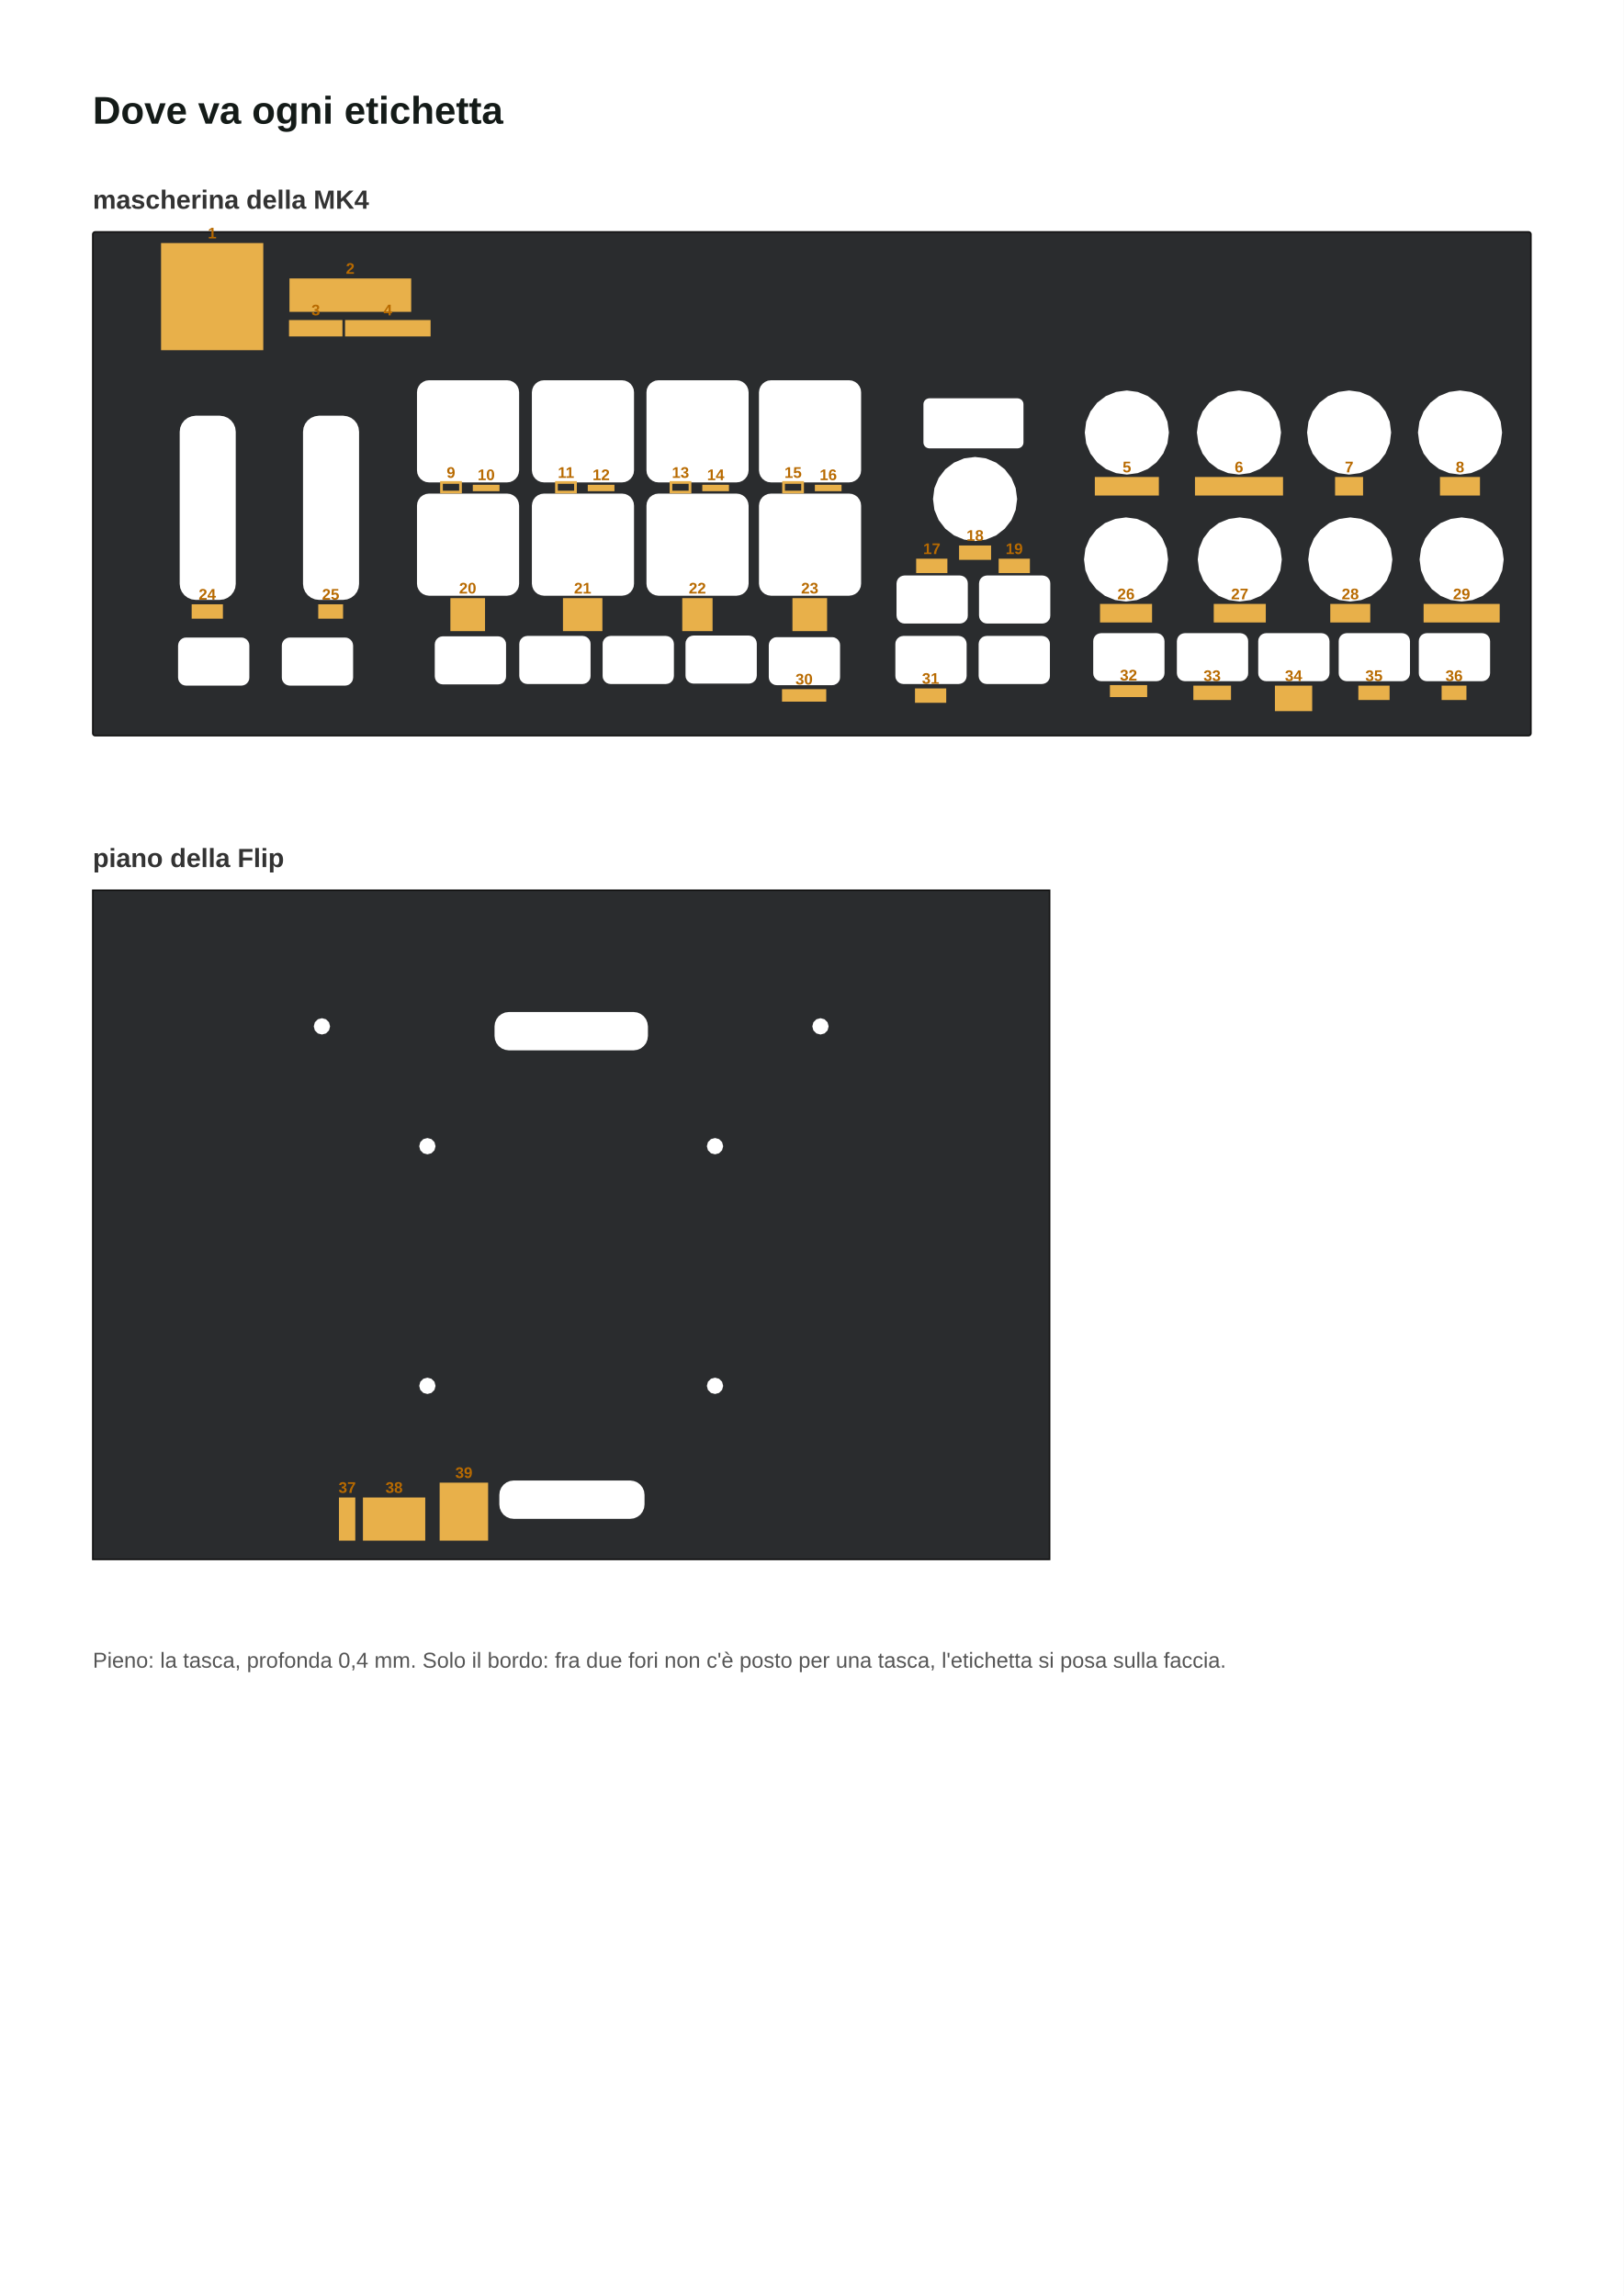
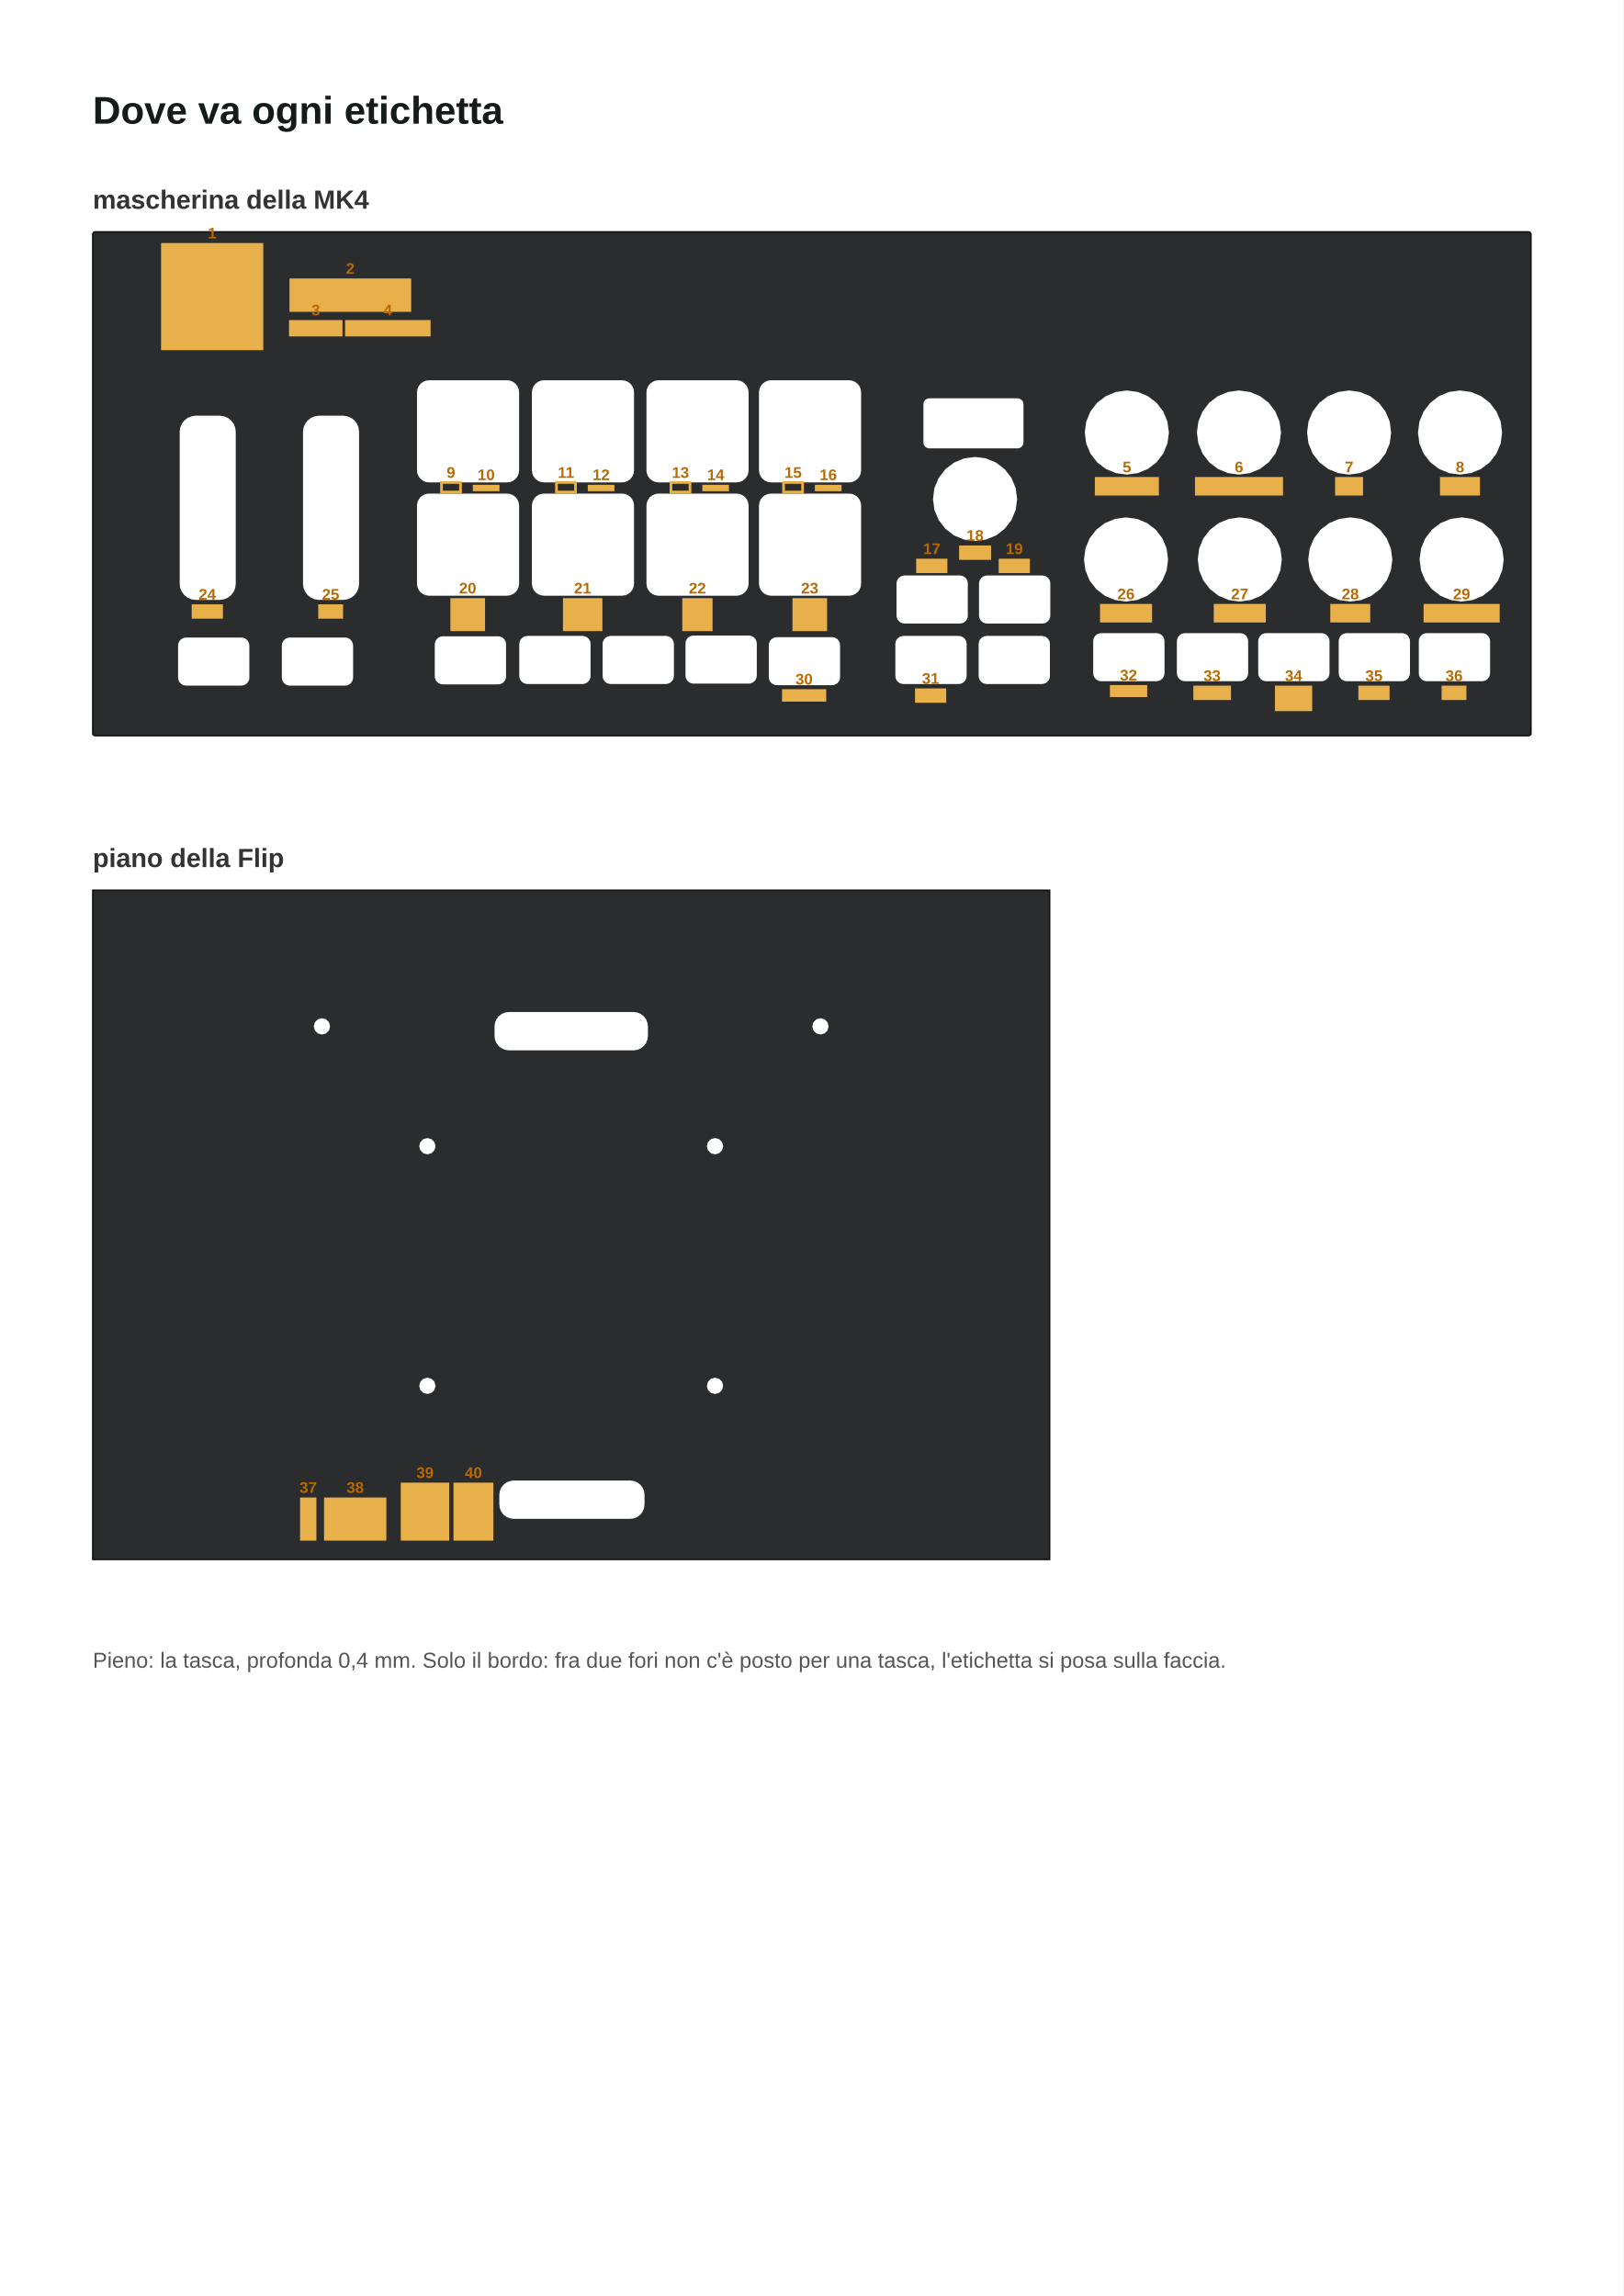
<svg xmlns="http://www.w3.org/2000/svg" width="210.0mm" height="297.0mm" viewBox="0 0 210.0 297.0">
  <rect width="210.0" height="297.0" fill="#FFFFFF" />
  <text x="12.00" y="16.00" font-family="Bahnschrift, 'Segoe UI', Arial, sans-serif" font-size="5.0" font-weight="700" fill="#141B18" text-anchor="start">Dove va ogni etichetta</text>
  <text x="12.00" y="27.00" font-family="Bahnschrift, 'Segoe UI', Arial, sans-serif" font-size="3.4" font-weight="700" fill="#333" text-anchor="start">mascherina della MK4</text>
  <path d="M197.69,30.00 L197.77,30.01 L197.84,30.04 L197.91,30.09 L197.96,30.16 L197.99,30.23 L198.00,30.31 L198.00,94.85 L197.99,94.93 L197.96,95.00 L197.91,95.07 L197.84,95.12 L197.77,95.15 L197.69,95.16 L12.31,95.16 L12.23,95.15 L12.16,95.12 L12.09,95.07 L12.04,95.00 L12.01,94.93 L12.00,94.85 L12.00,30.31 L12.01,30.23 L12.04,30.16 L12.09,30.09 L12.16,30.04 L12.23,30.01 L12.31,30.00 Z" fill="#2A2C2E" stroke="#111" stroke-width="0.2" />
  <path d="M95.26,63.85 L95.66,63.90 L96.04,64.06 L96.36,64.30 L96.61,64.63 L96.76,65.00 L96.82,65.40 L96.82,75.50 L96.76,75.91 L96.61,76.28 L96.36,76.60 L96.04,76.85 L95.66,77.00 L95.26,77.06 L85.16,77.06 L84.76,77.00 L84.39,76.85 L84.06,76.60 L83.82,76.28 L83.66,75.91 L83.61,75.50 L83.61,65.40 L83.66,65.00 L83.82,64.63 L84.06,64.30 L84.39,64.06 L84.76,63.90 L85.16,63.85 Z" fill="#FFFFFF" />
  <path d="M65.58,63.85 L65.99,63.90 L66.36,64.06 L66.68,64.30 L66.93,64.63 L67.08,65.00 L67.14,65.40 L67.14,75.50 L67.08,75.91 L66.93,76.28 L66.68,76.60 L66.36,76.85 L65.99,77.00 L65.58,77.06 L55.48,77.06 L55.08,77.00 L54.71,76.85 L54.38,76.60 L54.14,76.28 L53.98,75.91 L53.93,75.50 L53.93,65.40 L53.98,65.00 L54.14,64.63 L54.38,64.30 L54.71,64.06 L55.08,63.90 L55.48,63.85 Z" fill="#FFFFFF" />
  <path d="M80.45,63.85 L80.85,63.90 L81.23,64.06 L81.55,64.30 L81.79,64.63 L81.95,65.00 L82.00,65.40 L82.00,75.50 L81.95,75.91 L81.79,76.28 L81.55,76.60 L81.23,76.85 L80.85,77.00 L80.45,77.06 L70.35,77.06 L69.95,77.00 L69.57,76.85 L69.25,76.60 L69.00,76.28 L68.85,75.91 L68.79,75.50 L68.79,65.40 L68.85,65.00 L69.00,64.63 L69.25,64.30 L69.57,64.06 L69.95,63.90 L70.35,63.85 Z" fill="#FFFFFF" />
  <path d="M109.82,49.19 L110.22,49.24 L110.59,49.40 L110.92,49.65 L111.16,49.97 L111.32,50.34 L111.37,50.74 L111.37,60.84 L111.32,61.25 L111.16,61.62 L110.92,61.94 L110.59,62.19 L110.22,62.35 L109.82,62.40 L99.72,62.40 L99.31,62.35 L98.94,62.19 L98.62,61.94 L98.37,61.62 L98.22,61.25 L98.16,60.84 L98.16,50.74 L98.22,50.34 L98.37,49.97 L98.62,49.65 L98.94,49.40 L99.31,49.24 L99.72,49.19 Z" fill="#FFFFFF" />
  <path d="M65.58,49.19 L65.99,49.24 L66.36,49.40 L66.68,49.65 L66.93,49.97 L67.08,50.34 L67.14,50.74 L67.14,60.84 L67.08,61.25 L66.93,61.62 L66.68,61.94 L66.36,62.19 L65.99,62.35 L65.58,62.40 L55.48,62.40 L55.08,62.35 L54.71,62.19 L54.38,61.94 L54.14,61.62 L53.98,61.25 L53.93,60.84 L53.93,50.74 L53.98,50.34 L54.14,49.97 L54.38,49.65 L54.71,49.40 L55.08,49.24 L55.48,49.19 Z" fill="#FFFFFF" />
  <path d="M80.45,49.19 L80.85,49.24 L81.23,49.40 L81.55,49.65 L81.79,49.97 L81.95,50.34 L82.00,50.74 L82.00,60.84 L81.95,61.25 L81.79,61.62 L81.55,61.94 L81.23,62.19 L80.85,62.35 L80.45,62.40 L70.35,62.40 L69.95,62.35 L69.57,62.19 L69.25,61.94 L69.00,61.62 L68.85,61.25 L68.79,60.84 L68.79,50.74 L68.85,50.34 L69.00,49.97 L69.25,49.65 L69.57,49.40 L69.95,49.24 L70.35,49.19 Z" fill="#FFFFFF" />
  <path d="M95.26,49.19 L95.66,49.24 L96.04,49.40 L96.36,49.65 L96.61,49.97 L96.76,50.34 L96.82,50.74 L96.82,60.84 L96.76,61.25 L96.61,61.62 L96.36,61.94 L96.04,62.19 L95.66,62.35 L95.26,62.40 L85.16,62.40 L84.76,62.35 L84.39,62.19 L84.06,61.94 L83.82,61.62 L83.66,61.25 L83.61,60.84 L83.61,50.74 L83.66,50.34 L83.82,49.97 L84.06,49.65 L84.39,49.40 L84.76,49.24 L85.16,49.19 Z" fill="#FFFFFF" />
  <path d="M109.82,63.85 L110.22,63.90 L110.59,64.06 L110.92,64.30 L111.16,64.63 L111.32,65.00 L111.37,65.40 L111.37,75.50 L111.32,75.91 L111.16,76.28 L110.92,76.60 L110.59,76.85 L110.22,77.00 L109.82,77.06 L99.72,77.06 L99.31,77.00 L98.94,76.85 L98.62,76.60 L98.37,76.28 L98.22,75.91 L98.16,75.50 L98.16,65.40 L98.22,65.00 L98.37,64.63 L98.62,64.30 L98.94,64.06 L99.31,63.90 L99.72,63.85 Z" fill="#FFFFFF" />
  <path d="M28.42,53.77 L28.96,53.85 L29.46,54.05 L29.88,54.38 L30.21,54.81 L30.42,55.31 L30.49,55.85 L30.49,75.53 L30.42,76.07 L30.21,76.56 L29.88,76.99 L29.46,77.32 L28.96,77.53 L28.42,77.60 L25.31,77.60 L24.78,77.53 L24.28,77.32 L23.85,76.99 L23.52,76.56 L23.31,76.07 L23.24,75.53 L23.24,55.85 L23.31,55.31 L23.52,54.81 L23.85,54.38 L24.28,54.05 L24.78,53.85 L25.31,53.77 Z" fill="#FFFFFF" />
  <path d="M44.37,53.77 L44.91,53.85 L45.41,54.05 L45.84,54.38 L46.17,54.81 L46.37,55.31 L46.44,55.85 L46.44,75.53 L46.37,76.07 L46.17,76.56 L45.84,76.99 L45.41,77.32 L44.91,77.53 L44.37,77.60 L41.26,77.60 L40.73,77.53 L40.23,77.32 L39.80,76.99 L39.47,76.56 L39.26,76.07 L39.19,75.53 L39.19,55.85 L39.26,55.31 L39.47,54.81 L39.80,54.38 L40.23,54.05 L40.73,53.85 L41.26,53.77 Z" fill="#FFFFFF" />
  <path d="M179.92,55.95 L179.74,57.36 L179.19,58.67 L178.33,59.80 L177.20,60.66 L175.89,61.20 L174.48,61.39 L173.08,61.20 L171.77,60.66 L170.64,59.80 L169.77,58.67 L169.23,57.36 L169.05,55.95 L169.23,54.54 L169.77,53.23 L170.64,52.10 L171.77,51.24 L173.08,50.70 L174.48,50.51 L175.89,50.70 L177.20,51.24 L178.33,52.10 L179.19,53.23 L179.74,54.54 Z" fill="#FFFFFF" />
  <path d="M194.48,72.37 L194.29,73.78 L193.75,75.09 L192.88,76.21 L191.76,77.08 L190.45,77.62 L189.04,77.81 L187.63,77.62 L186.32,77.08 L185.19,76.21 L184.33,75.09 L183.79,73.78 L183.60,72.37 L183.79,70.96 L184.33,69.65 L185.19,68.52 L186.32,67.66 L187.63,67.12 L189.04,66.93 L190.45,67.12 L191.76,67.66 L192.88,68.52 L193.75,69.65 L194.29,70.96 Z" fill="#FFFFFF" />
  <path d="M151.18,55.95 L150.99,57.36 L150.45,58.67 L149.58,59.80 L148.46,60.66 L147.15,61.20 L145.74,61.39 L144.33,61.20 L143.02,60.66 L141.89,59.80 L141.03,58.67 L140.48,57.36 L140.30,55.95 L140.48,54.54 L141.03,53.23 L141.89,52.10 L143.02,51.24 L144.33,50.70 L145.74,50.51 L147.15,50.70 L148.46,51.24 L149.58,52.10 L150.45,53.23 L150.99,54.54 Z" fill="#FFFFFF" />
  <path d="M131.55,64.55 L131.36,65.96 L130.82,67.27 L129.95,68.39 L128.83,69.26 L127.51,69.80 L126.11,69.99 L124.70,69.80 L123.39,69.26 L122.26,68.39 L121.40,67.27 L120.85,65.96 L120.67,64.55 L120.85,63.14 L121.40,61.83 L122.26,60.70 L123.39,59.84 L124.70,59.29 L126.11,59.11 L127.51,59.29 L128.83,59.84 L129.95,60.70 L130.82,61.83 L131.36,63.14 Z" fill="#FFFFFF" />
  <path d="M165.68,55.95 L165.49,57.36 L164.95,58.67 L164.09,59.80 L162.96,60.66 L161.65,61.20 L160.24,61.39 L158.83,61.20 L157.52,60.66 L156.39,59.80 L155.53,58.67 L154.99,57.36 L154.80,55.95 L154.99,54.54 L155.53,53.23 L156.39,52.10 L157.52,51.24 L158.83,50.70 L160.24,50.51 L161.65,50.70 L162.96,51.24 L164.09,52.10 L164.95,53.23 L165.49,54.54 Z" fill="#FFFFFF" />
  <path d="M165.78,72.37 L165.60,73.78 L165.05,75.09 L164.19,76.21 L163.06,77.08 L161.75,77.62 L160.34,77.81 L158.94,77.62 L157.62,77.08 L156.50,76.21 L155.63,75.09 L155.09,73.78 L154.91,72.37 L155.09,70.96 L155.63,69.65 L156.50,68.52 L157.62,67.66 L158.94,67.12 L160.34,66.93 L161.75,67.12 L163.06,67.66 L164.19,68.52 L165.05,69.65 L165.60,70.96 Z" fill="#FFFFFF" />
  <path d="M180.08,72.37 L179.89,73.78 L179.35,75.09 L178.49,76.21 L177.36,77.08 L176.05,77.62 L174.64,77.81 L173.23,77.62 L171.92,77.08 L170.79,76.21 L169.93,75.09 L169.39,73.78 L169.20,72.37 L169.39,70.96 L169.93,69.65 L170.79,68.52 L171.92,67.66 L173.23,67.12 L174.64,66.93 L176.05,67.12 L177.36,67.66 L178.49,68.52 L179.35,69.65 L179.89,70.96 Z" fill="#FFFFFF" />
  <path d="M194.27,55.95 L194.09,57.36 L193.54,58.67 L192.68,59.80 L191.55,60.66 L190.24,61.20 L188.83,61.39 L187.42,61.20 L186.11,60.66 L184.99,59.80 L184.12,58.67 L183.58,57.36 L183.39,55.95 L183.58,54.54 L184.12,53.23 L184.99,52.10 L186.11,51.24 L187.42,50.70 L188.83,50.51 L190.24,50.70 L191.55,51.24 L192.68,52.10 L193.54,53.23 L194.09,54.54 Z" fill="#FFFFFF" />
  <path d="M151.07,72.37 L150.89,73.78 L150.34,75.09 L149.48,76.21 L148.35,77.08 L147.04,77.62 L145.63,77.81 L144.23,77.62 L142.91,77.08 L141.79,76.21 L140.92,75.09 L140.38,73.78 L140.20,72.37 L140.38,70.96 L140.92,69.65 L141.79,68.52 L142.91,67.66 L144.23,67.12 L145.63,66.93 L147.04,67.12 L148.35,67.66 L149.48,68.52 L150.34,69.65 L150.89,70.96 Z" fill="#FFFFFF" />
  <path d="M131.60,51.52 L131.80,51.55 L131.99,51.63 L132.15,51.75 L132.27,51.91 L132.35,52.10 L132.37,52.30 L132.37,57.22 L132.35,57.42 L132.27,57.61 L132.15,57.77 L131.99,57.89 L131.80,57.97 L131.60,58.00 L120.20,58.00 L120.00,57.97 L119.81,57.89 L119.65,57.77 L119.53,57.61 L119.45,57.42 L119.43,57.22 L119.43,52.30 L119.45,52.10 L119.53,51.91 L119.65,51.75 L119.81,51.63 L120.00,51.55 L120.20,51.52 Z" fill="#FFFFFF" />
  <path d="M134.76,82.26 L135.02,82.30 L135.27,82.40 L135.49,82.57 L135.65,82.78 L135.76,83.03 L135.79,83.30 L135.79,87.44 L135.76,87.71 L135.65,87.96 L135.49,88.17 L135.27,88.34 L135.02,88.44 L134.76,88.48 L127.61,88.48 L127.34,88.44 L127.09,88.34 L126.88,88.17 L126.71,87.96 L126.61,87.71 L126.57,87.44 L126.57,83.30 L126.61,83.03 L126.71,82.78 L126.88,82.57 L127.09,82.40 L127.34,82.30 L127.61,82.26 Z" fill="#FFFFFF" />
  <path d="M170.91,81.90 L171.18,81.94 L171.43,82.04 L171.64,82.20 L171.81,82.42 L171.91,82.67 L171.95,82.94 L171.95,87.08 L171.91,87.35 L171.81,87.60 L171.64,87.81 L171.43,87.98 L171.18,88.08 L170.91,88.12 L163.76,88.12 L163.49,88.08 L163.24,87.98 L163.03,87.81 L162.87,87.60 L162.76,87.35 L162.73,87.08 L162.73,82.94 L162.76,82.67 L162.87,82.42 L163.03,82.20 L163.24,82.04 L163.49,81.94 L163.76,81.90 Z" fill="#FFFFFF" />
  <path d="M96.84,82.21 L97.11,82.25 L97.36,82.35 L97.57,82.51 L97.74,82.73 L97.84,82.98 L97.88,83.25 L97.88,87.39 L97.84,87.66 L97.74,87.91 L97.57,88.12 L97.36,88.29 L97.11,88.39 L96.84,88.43 L89.69,88.43 L89.43,88.39 L89.18,88.29 L88.96,88.12 L88.80,87.91 L88.69,87.66 L88.66,87.39 L88.66,83.25 L88.69,82.98 L88.80,82.73 L88.96,82.51 L89.18,82.35 L89.43,82.25 L89.69,82.21 Z" fill="#FFFFFF" />
  <path d="M86.12,82.26 L86.39,82.30 L86.64,82.40 L86.85,82.57 L87.02,82.78 L87.12,83.03 L87.16,83.30 L87.16,87.44 L87.12,87.71 L87.02,87.96 L86.85,88.17 L86.64,88.34 L86.39,88.44 L86.12,88.48 L78.97,88.48 L78.70,88.44 L78.45,88.34 L78.24,88.17 L78.08,87.96 L77.97,87.71 L77.94,87.44 L77.94,83.30 L77.97,83.03 L78.08,82.78 L78.24,82.57 L78.45,82.40 L78.70,82.30 L78.97,82.26 Z" fill="#FFFFFF" />
  <path d="M75.35,82.26 L75.61,82.30 L75.86,82.40 L76.08,82.57 L76.24,82.78 L76.35,83.03 L76.38,83.30 L76.38,87.44 L76.35,87.71 L76.24,87.96 L76.08,88.17 L75.86,88.34 L75.61,88.44 L75.35,88.48 L68.20,88.48 L67.93,88.44 L67.68,88.34 L67.47,88.17 L67.30,87.96 L67.20,87.71 L67.16,87.44 L67.16,83.30 L67.20,83.03 L67.30,82.78 L67.47,82.57 L67.68,82.40 L67.93,82.30 L68.20,82.26 Z" fill="#FFFFFF" />
  <path d="M123.98,82.26 L124.25,82.30 L124.50,82.40 L124.72,82.57 L124.88,82.78 L124.98,83.03 L125.02,83.30 L125.02,87.44 L124.98,87.71 L124.88,87.96 L124.72,88.17 L124.50,88.34 L124.25,88.44 L123.98,88.48 L116.84,88.48 L116.57,88.44 L116.32,88.34 L116.10,88.17 L115.94,87.96 L115.83,87.71 L115.80,87.44 L115.80,83.30 L115.83,83.03 L115.94,82.78 L116.10,82.57 L116.32,82.40 L116.57,82.30 L116.84,82.26 Z" fill="#FFFFFF" />
  <path d="M149.57,81.90 L149.84,81.94 L150.09,82.04 L150.30,82.20 L150.47,82.42 L150.57,82.67 L150.61,82.94 L150.61,87.08 L150.57,87.35 L150.47,87.60 L150.30,87.81 L150.09,87.98 L149.84,88.08 L149.57,88.12 L142.42,88.12 L142.15,88.08 L141.90,87.98 L141.69,87.81 L141.53,87.60 L141.42,87.35 L141.39,87.08 L141.39,82.94 L141.42,82.67 L141.53,82.42 L141.69,82.20 L141.90,82.04 L142.15,81.94 L142.42,81.90 Z" fill="#FFFFFF" />
  <path d="M44.63,82.47 L44.90,82.50 L45.15,82.61 L45.36,82.77 L45.53,82.99 L45.63,83.24 L45.67,83.51 L45.67,87.65 L45.63,87.92 L45.53,88.17 L45.36,88.38 L45.15,88.55 L44.90,88.65 L44.63,88.69 L37.48,88.69 L37.22,88.65 L36.97,88.55 L36.75,88.38 L36.59,88.17 L36.48,87.92 L36.45,87.65 L36.45,83.51 L36.48,83.24 L36.59,82.99 L36.75,82.77 L36.97,82.61 L37.22,82.50 L37.48,82.47 Z" fill="#FFFFFF" />
  <path d="M107.62,82.42 L107.88,82.45 L108.13,82.56 L108.35,82.72 L108.51,82.94 L108.62,83.19 L108.65,83.45 L108.65,87.60 L108.62,87.87 L108.51,88.12 L108.35,88.33 L108.13,88.49 L107.88,88.60 L107.62,88.63 L100.47,88.63 L100.20,88.60 L99.95,88.49 L99.74,88.33 L99.57,88.12 L99.47,87.87 L99.43,87.60 L99.43,83.45 L99.47,83.19 L99.57,82.94 L99.74,82.72 L99.95,82.56 L100.20,82.45 L100.47,82.42 Z" fill="#FFFFFF" />
  <path d="M160.40,81.90 L160.66,81.94 L160.91,82.04 L161.13,82.20 L161.29,82.42 L161.40,82.67 L161.43,82.94 L161.43,87.08 L161.40,87.35 L161.29,87.60 L161.13,87.81 L160.91,87.98 L160.66,88.08 L160.40,88.12 L153.25,88.12 L152.98,88.08 L152.73,87.98 L152.52,87.81 L152.35,87.60 L152.25,87.35 L152.21,87.08 L152.21,82.94 L152.25,82.67 L152.35,82.42 L152.52,82.20 L152.73,82.04 L152.98,81.94 L153.25,81.90 Z" fill="#FFFFFF" />
  <path d="M31.22,82.47 L31.48,82.50 L31.73,82.61 L31.95,82.77 L32.11,82.99 L32.22,83.24 L32.25,83.51 L32.25,87.65 L32.22,87.92 L32.11,88.17 L31.95,88.38 L31.73,88.55 L31.48,88.65 L31.22,88.69 L24.07,88.69 L23.80,88.65 L23.55,88.55 L23.34,88.38 L23.17,88.17 L23.07,87.92 L23.03,87.65 L23.03,83.51 L23.07,83.24 L23.17,82.99 L23.34,82.77 L23.55,82.61 L23.80,82.50 L24.07,82.47 Z" fill="#FFFFFF" />
  <path d="M124.14,74.44 L124.41,74.48 L124.66,74.58 L124.87,74.74 L125.04,74.96 L125.14,75.21 L125.17,75.48 L125.17,79.62 L125.14,79.89 L125.04,80.14 L124.87,80.35 L124.66,80.52 L124.41,80.62 L124.14,80.66 L116.99,80.66 L116.72,80.62 L116.47,80.52 L116.26,80.35 L116.09,80.14 L115.99,79.89 L115.95,79.62 L115.95,75.48 L115.99,75.21 L116.09,74.96 L116.26,74.74 L116.47,74.58 L116.72,74.48 L116.99,74.44 Z" fill="#FFFFFF" />
  <path d="M134.81,74.44 L135.08,74.48 L135.33,74.58 L135.54,74.74 L135.71,74.96 L135.81,75.21 L135.84,75.48 L135.84,79.62 L135.81,79.89 L135.71,80.14 L135.54,80.35 L135.33,80.52 L135.08,80.62 L134.81,80.66 L127.66,80.66 L127.39,80.62 L127.14,80.52 L126.93,80.35 L126.76,80.14 L126.66,79.89 L126.62,79.62 L126.62,75.48 L126.66,75.21 L126.76,74.96 L126.93,74.74 L127.14,74.58 L127.39,74.48 L127.66,74.44 Z" fill="#FFFFFF" />
  <path d="M64.42,82.31 L64.69,82.35 L64.94,82.45 L65.15,82.62 L65.31,82.83 L65.42,83.08 L65.45,83.35 L65.45,87.49 L65.42,87.76 L65.31,88.01 L65.15,88.23 L64.94,88.39 L64.69,88.49 L64.42,88.53 L57.27,88.53 L57.00,88.49 L56.75,88.39 L56.54,88.23 L56.37,88.01 L56.27,87.76 L56.23,87.49 L56.23,83.35 L56.27,83.08 L56.37,82.83 L56.54,82.62 L56.75,82.45 L57.00,82.35 L57.27,82.31 Z" fill="#FFFFFF" />
  <path d="M181.32,81.90 L181.59,81.94 L181.84,82.04 L182.05,82.20 L182.22,82.42 L182.32,82.67 L182.36,82.94 L182.36,87.08 L182.32,87.35 L182.22,87.60 L182.05,87.81 L181.84,87.98 L181.59,88.08 L181.32,88.12 L174.17,88.12 L173.91,88.08 L173.66,87.98 L173.44,87.81 L173.28,87.60 L173.17,87.35 L173.14,87.08 L173.14,82.94 L173.17,82.67 L173.28,82.42 L173.44,82.20 L173.66,82.04 L173.91,81.94 L174.17,81.90 Z" fill="#FFFFFF" />
  <path d="M191.68,81.90 L191.95,81.94 L192.20,82.04 L192.41,82.20 L192.58,82.42 L192.68,82.67 L192.72,82.94 L192.72,87.08 L192.68,87.35 L192.58,87.60 L192.41,87.81 L192.20,87.98 L191.95,88.08 L191.68,88.12 L184.53,88.12 L184.26,88.08 L184.02,87.98 L183.80,87.81 L183.64,87.60 L183.53,87.35 L183.50,87.08 L183.50,82.94 L183.53,82.67 L183.64,82.42 L183.80,82.20 L184.02,82.04 L184.26,81.94 L184.53,81.90 Z" fill="#FFFFFF" />
  <rect x="20.83" y="31.44" width="13.22" height="13.86" fill="#E8B04A" />
  <text x="27.44" y="30.84" font-family="Bahnschrift, 'Segoe UI', Arial, sans-serif" font-size="2.0" font-weight="700" fill="#B86A00" text-anchor="middle">1</text>
  <rect x="37.44" y="36.02" width="15.74" height="4.32" fill="#E8B04A" />
  <text x="45.30" y="35.42" font-family="Bahnschrift, 'Segoe UI', Arial, sans-serif" font-size="2.0" font-weight="700" fill="#B86A00" text-anchor="middle">2</text>
  <rect x="37.38" y="41.40" width="6.91" height="2.12" fill="#E8B04A" />
  <text x="40.84" y="40.80" font-family="Bahnschrift, 'Segoe UI', Arial, sans-serif" font-size="2.0" font-weight="700" fill="#B86A00" text-anchor="middle">3</text>
  <rect x="44.63" y="41.40" width="11.06" height="2.12" fill="#E8B04A" />
  <text x="50.16" y="40.80" font-family="Bahnschrift, 'Segoe UI', Arial, sans-serif" font-size="2.0" font-weight="700" fill="#B86A00" text-anchor="middle">4</text>
  <rect x="141.60" y="61.70" width="8.28" height="2.40" fill="#E8B04A" />
  <text x="145.74" y="61.10" font-family="Bahnschrift, 'Segoe UI', Arial, sans-serif" font-size="2.0" font-weight="700" fill="#B86A00" text-anchor="middle">5</text>
  <rect x="154.55" y="61.70" width="11.39" height="2.40" fill="#E8B04A" />
  <text x="160.24" y="61.10" font-family="Bahnschrift, 'Segoe UI', Arial, sans-serif" font-size="2.0" font-weight="700" fill="#B86A00" text-anchor="middle">6</text>
  <rect x="172.67" y="61.70" width="3.62" height="2.40" fill="#E8B04A" />
  <text x="174.48" y="61.10" font-family="Bahnschrift, 'Segoe UI', Arial, sans-serif" font-size="2.0" font-weight="700" fill="#B86A00" text-anchor="middle">7</text>
  <rect x="186.24" y="61.70" width="5.17" height="2.40" fill="#E8B04A" />
  <text x="188.83" y="61.10" font-family="Bahnschrift, 'Segoe UI', Arial, sans-serif" font-size="2.0" font-weight="700" fill="#B86A00" text-anchor="middle">8</text>
  <rect x="57.10" y="62.41" width="2.46" height="1.24" fill="none" stroke="#E8B04A" stroke-width="0.35" />
  <text x="58.33" y="61.81" font-family="Bahnschrift, 'Segoe UI', Arial, sans-serif" font-size="2.0" font-weight="700" fill="#B86A00" text-anchor="middle">9</text>
  <rect x="61.15" y="62.71" width="3.45" height="0.83" fill="#E8B04A" />
  <text x="62.88" y="62.11" font-family="Bahnschrift, 'Segoe UI', Arial, sans-serif" font-size="2.0" font-weight="700" fill="#B86A00" text-anchor="middle">10</text>
  <rect x="71.97" y="62.41" width="2.46" height="1.24" fill="none" stroke="#E8B04A" stroke-width="0.35" />
  <text x="73.20" y="61.81" font-family="Bahnschrift, 'Segoe UI', Arial, sans-serif" font-size="2.0" font-weight="700" fill="#B86A00" text-anchor="middle">11</text>
  <rect x="76.02" y="62.71" width="3.45" height="0.83" fill="#E8B04A" />
  <text x="77.75" y="62.11" font-family="Bahnschrift, 'Segoe UI', Arial, sans-serif" font-size="2.0" font-weight="700" fill="#B86A00" text-anchor="middle">12</text>
  <rect x="86.78" y="62.41" width="2.46" height="1.24" fill="none" stroke="#E8B04A" stroke-width="0.35" />
  <text x="88.01" y="61.81" font-family="Bahnschrift, 'Segoe UI', Arial, sans-serif" font-size="2.0" font-weight="700" fill="#B86A00" text-anchor="middle">13</text>
  <rect x="90.83" y="62.71" width="3.45" height="0.83" fill="#E8B04A" />
  <text x="92.56" y="62.11" font-family="Bahnschrift, 'Segoe UI', Arial, sans-serif" font-size="2.0" font-weight="700" fill="#B86A00" text-anchor="middle">14</text>
  <rect x="101.34" y="62.41" width="2.46" height="1.24" fill="none" stroke="#E8B04A" stroke-width="0.35" />
  <text x="102.57" y="61.81" font-family="Bahnschrift, 'Segoe UI', Arial, sans-serif" font-size="2.0" font-weight="700" fill="#B86A00" text-anchor="middle">15</text>
  <rect x="105.39" y="62.71" width="3.45" height="0.83" fill="#E8B04A" />
  <text x="107.12" y="62.11" font-family="Bahnschrift, 'Segoe UI', Arial, sans-serif" font-size="2.0" font-weight="700" fill="#B86A00" text-anchor="middle">16</text>
  <rect x="118.49" y="72.27" width="4.04" height="1.86" fill="#E8B04A" />
  <text x="120.51" y="71.67" font-family="Bahnschrift, 'Segoe UI', Arial, sans-serif" font-size="2.0" font-weight="700" fill="#B86A00" text-anchor="middle">17</text>
  <rect x="124.04" y="70.56" width="4.14" height="1.86" fill="#E8B04A" />
  <text x="126.11" y="69.96" font-family="Bahnschrift, 'Segoe UI', Arial, sans-serif" font-size="2.0" font-weight="700" fill="#B86A00" text-anchor="middle">18</text>
  <rect x="129.16" y="72.27" width="4.04" height="1.86" fill="#E8B04A" />
  <text x="131.18" y="71.67" font-family="Bahnschrift, 'Segoe UI', Arial, sans-serif" font-size="2.0" font-weight="700" fill="#B86A00" text-anchor="middle">19</text>
  <rect x="58.25" y="77.37" width="4.48" height="4.27" fill="#E8B04A" />
  <text x="60.49" y="76.77" font-family="Bahnschrift, 'Segoe UI', Arial, sans-serif" font-size="2.0" font-weight="700" fill="#B86A00" text-anchor="middle">20</text>
  <rect x="72.81" y="77.37" width="5.10" height="4.27" fill="#E8B04A" />
  <text x="75.36" y="76.77" font-family="Bahnschrift, 'Segoe UI', Arial, sans-serif" font-size="2.0" font-weight="700" fill="#B86A00" text-anchor="middle">21</text>
  <rect x="88.24" y="77.37" width="3.92" height="4.27" fill="#E8B04A" />
  <text x="90.20" y="76.77" font-family="Bahnschrift, 'Segoe UI', Arial, sans-serif" font-size="2.0" font-weight="700" fill="#B86A00" text-anchor="middle">22</text>
  <rect x="102.49" y="77.37" width="4.48" height="4.27" fill="#E8B04A" />
  <text x="104.73" y="76.77" font-family="Bahnschrift, 'Segoe UI', Arial, sans-serif" font-size="2.0" font-weight="700" fill="#B86A00" text-anchor="middle">23</text>
  <rect x="24.79" y="78.17" width="4.04" height="1.86" fill="#E8B04A" />
  <text x="26.81" y="77.57" font-family="Bahnschrift, 'Segoe UI', Arial, sans-serif" font-size="2.0" font-weight="700" fill="#B86A00" text-anchor="middle">24</text>
  <rect x="41.16" y="78.17" width="3.21" height="1.86" fill="#E8B04A" />
  <text x="42.77" y="77.57" font-family="Bahnschrift, 'Segoe UI', Arial, sans-serif" font-size="2.0" font-weight="700" fill="#B86A00" text-anchor="middle">25</text>
  <rect x="142.27" y="78.12" width="6.73" height="2.40" fill="#E8B04A" />
  <text x="145.63" y="77.52" font-family="Bahnschrift, 'Segoe UI', Arial, sans-serif" font-size="2.0" font-weight="700" fill="#B86A00" text-anchor="middle">26</text>
  <rect x="156.98" y="78.12" width="6.73" height="2.40" fill="#E8B04A" />
  <text x="160.34" y="77.52" font-family="Bahnschrift, 'Segoe UI', Arial, sans-serif" font-size="2.0" font-weight="700" fill="#B86A00" text-anchor="middle">27</text>
  <rect x="172.05" y="78.12" width="5.17" height="2.40" fill="#E8B04A" />
  <text x="174.64" y="77.52" font-family="Bahnschrift, 'Segoe UI', Arial, sans-serif" font-size="2.0" font-weight="700" fill="#B86A00" text-anchor="middle">28</text>
  <rect x="184.12" y="78.12" width="9.84" height="2.40" fill="#E8B04A" />
  <text x="189.04" y="77.52" font-family="Bahnschrift, 'Segoe UI', Arial, sans-serif" font-size="2.0" font-weight="700" fill="#B86A00" text-anchor="middle">29</text>
  <rect x="101.14" y="89.15" width="5.72" height="1.61" fill="#E8B04A" />
  <text x="104.00" y="88.55" font-family="Bahnschrift, 'Segoe UI', Arial, sans-serif" font-size="2.0" font-weight="700" fill="#B86A00" text-anchor="middle">30</text>
  <rect x="118.34" y="89.05" width="4.04" height="1.86" fill="#E8B04A" />
  <text x="120.36" y="88.45" font-family="Bahnschrift, 'Segoe UI', Arial, sans-serif" font-size="2.0" font-weight="700" fill="#B86A00" text-anchor="middle">31</text>
  <rect x="143.55" y="88.62" width="4.82" height="1.55" fill="#E8B04A" />
  <text x="145.96" y="88.02" font-family="Bahnschrift, 'Segoe UI', Arial, sans-serif" font-size="2.0" font-weight="700" fill="#B86A00" text-anchor="middle">32</text>
  <rect x="154.34" y="88.69" width="4.87" height="1.86" fill="#E8B04A" />
  <text x="156.77" y="88.09" font-family="Bahnschrift, 'Segoe UI', Arial, sans-serif" font-size="2.0" font-weight="700" fill="#B86A00" text-anchor="middle">33</text>
  <rect x="164.89" y="88.69" width="4.82" height="3.30" fill="#E8B04A" />
  <text x="167.30" y="88.09" font-family="Bahnschrift, 'Segoe UI', Arial, sans-serif" font-size="2.0" font-weight="700" fill="#B86A00" text-anchor="middle">34</text>
  <rect x="175.68" y="88.69" width="4.04" height="1.86" fill="#E8B04A" />
  <text x="177.70" y="88.09" font-family="Bahnschrift, 'Segoe UI', Arial, sans-serif" font-size="2.0" font-weight="700" fill="#B86A00" text-anchor="middle">35</text>
  <rect x="186.45" y="88.69" width="3.21" height="1.86" fill="#E8B04A" />
  <text x="188.06" y="88.09" font-family="Bahnschrift, 'Segoe UI', Arial, sans-serif" font-size="2.0" font-weight="700" fill="#B86A00" text-anchor="middle">36</text>
  <text x="12.00" y="112.16" font-family="Bahnschrift, 'Segoe UI', Arial, sans-serif" font-size="3.4" font-weight="700" fill="#333" text-anchor="start">piano della Flip</text>
  <path d="M12.00,115.16 L135.75,115.16 L135.75,201.72 L12.00,201.72 Z" fill="#2A2C2E" stroke="#111" stroke-width="0.2" />
  <path d="M81.94,130.91 L82.42,130.97 L82.87,131.16 L83.25,131.45 L83.55,131.84 L83.73,132.29 L83.80,132.77 L83.80,134.01 L83.73,134.49 L83.55,134.94 L83.25,135.32 L82.87,135.62 L82.42,135.80 L81.94,135.87 L65.82,135.87 L65.33,135.80 L64.89,135.62 L64.50,135.32 L64.21,134.94 L64.02,134.49 L63.96,134.01 L63.96,132.77 L64.02,132.29 L64.21,131.84 L64.50,131.45 L64.89,131.16 L65.33,130.97 L65.82,130.91 Z" fill="#FFFFFF" />
  <path d="M81.50,191.51 L81.98,191.58 L82.43,191.76 L82.82,192.06 L83.11,192.44 L83.30,192.89 L83.36,193.37 L83.36,194.61 L83.30,195.09 L83.11,195.54 L82.82,195.93 L82.43,196.22 L81.98,196.41 L81.50,196.47 L66.44,196.47 L65.95,196.41 L65.51,196.22 L65.12,195.93 L64.83,195.54 L64.64,195.09 L64.58,194.61 L64.58,193.37 L64.64,192.89 L64.83,192.44 L65.12,192.06 L65.51,191.76 L65.95,191.58 L66.44,191.51 Z" fill="#FFFFFF" />
  <path d="M56.33,179.27 L56.19,179.79 L55.80,180.18 L55.28,180.32 L54.75,180.18 L54.36,179.79 L54.22,179.27 L54.36,178.74 L54.75,178.35 L55.28,178.21 L55.80,178.35 L56.19,178.74 Z" fill="#FFFFFF" />
  <path d="M107.17,132.77 L107.03,133.29 L106.64,133.68 L106.12,133.82 L105.59,133.68 L105.20,133.29 L105.06,132.77 L105.20,132.24 L105.59,131.85 L106.12,131.71 L106.64,131.85 L107.03,132.24 Z" fill="#FFFFFF" />
  <path d="M56.33,148.27 L56.19,148.79 L55.80,149.18 L55.28,149.32 L54.75,149.18 L54.36,148.79 L54.22,148.27 L54.36,147.74 L54.75,147.35 L55.28,147.21 L55.80,147.35 L56.19,147.74 Z" fill="#FFFFFF" />
  <path d="M93.53,148.27 L93.39,148.79 L93.00,149.18 L92.48,149.32 L91.95,149.18 L91.56,148.79 L91.42,148.27 L91.56,147.74 L91.95,147.35 L92.48,147.21 L93.00,147.35 L93.39,147.74 Z" fill="#FFFFFF" />
  <path d="M42.69,132.77 L42.55,133.29 L42.16,133.68 L41.64,133.82 L41.11,133.68 L40.72,133.29 L40.58,132.77 L40.72,132.24 L41.11,131.85 L41.64,131.71 L42.16,131.85 L42.55,132.24 Z" fill="#FFFFFF" />
  <path d="M93.53,179.27 L93.39,179.79 L93.00,180.18 L92.48,180.32 L91.95,180.18 L91.56,179.79 L91.42,179.27 L91.56,178.74 L91.95,178.35 L92.48,178.21 L93.00,178.35 L93.39,178.74 Z" fill="#FFFFFF" />
-   <rect x="43.84" y="193.71" width="2.11" height="5.58" fill="#E8B04A" />
-   <text x="44.90" y="193.11" font-family="Bahnschrift, 'Segoe UI', Arial, sans-serif" font-size="2.0" font-weight="700" fill="#B86A00" text-anchor="middle">37</text>
-   <rect x="46.94" y="193.71" width="8.06" height="5.58" fill="#E8B04A" />
-   <text x="50.97" y="193.11" font-family="Bahnschrift, 'Segoe UI', Arial, sans-serif" font-size="2.0" font-weight="700" fill="#B86A00" text-anchor="middle">38</text>
-   <rect x="56.86" y="191.79" width="6.27" height="7.50" fill="#E8B04A" />
-   <text x="60.00" y="191.19" font-family="Bahnschrift, 'Segoe UI', Arial, sans-serif" font-size="2.0" font-weight="700" fill="#B86A00" text-anchor="middle">39</text>
+   <rect x="38.81" y="193.71" width="2.11" height="5.58" fill="#E8B04A" />
+   <text x="39.86" y="193.11" font-family="Bahnschrift, 'Segoe UI', Arial, sans-serif" font-size="2.0" font-weight="700" fill="#B86A00" text-anchor="middle">37</text>
+   <rect x="41.91" y="193.71" width="8.06" height="5.58" fill="#E8B04A" />
+   <text x="45.94" y="193.11" font-family="Bahnschrift, 'Segoe UI', Arial, sans-serif" font-size="2.0" font-weight="700" fill="#B86A00" text-anchor="middle">38</text>
+   <rect x="51.83" y="191.79" width="6.27" height="7.50" fill="#E8B04A" />
+   <text x="54.97" y="191.19" font-family="Bahnschrift, 'Segoe UI', Arial, sans-serif" font-size="2.0" font-weight="700" fill="#B86A00" text-anchor="middle">39</text>
+   <rect x="58.65" y="191.79" width="5.16" height="7.50" fill="#E8B04A" />
+   <text x="61.23" y="191.19" font-family="Bahnschrift, 'Segoe UI', Arial, sans-serif" font-size="2.0" font-weight="700" fill="#B86A00" text-anchor="middle">40</text>
  <text x="12.00" y="215.72" font-family="Bahnschrift, 'Segoe UI', Arial, sans-serif" font-size="2.8" font-weight="400" fill="#555" text-anchor="start">Pieno: la tasca, profonda 0,4 mm. Solo il bordo: fra due fori non c'è posto per una tasca, l'etichetta si posa sulla faccia.</text>
</svg>
